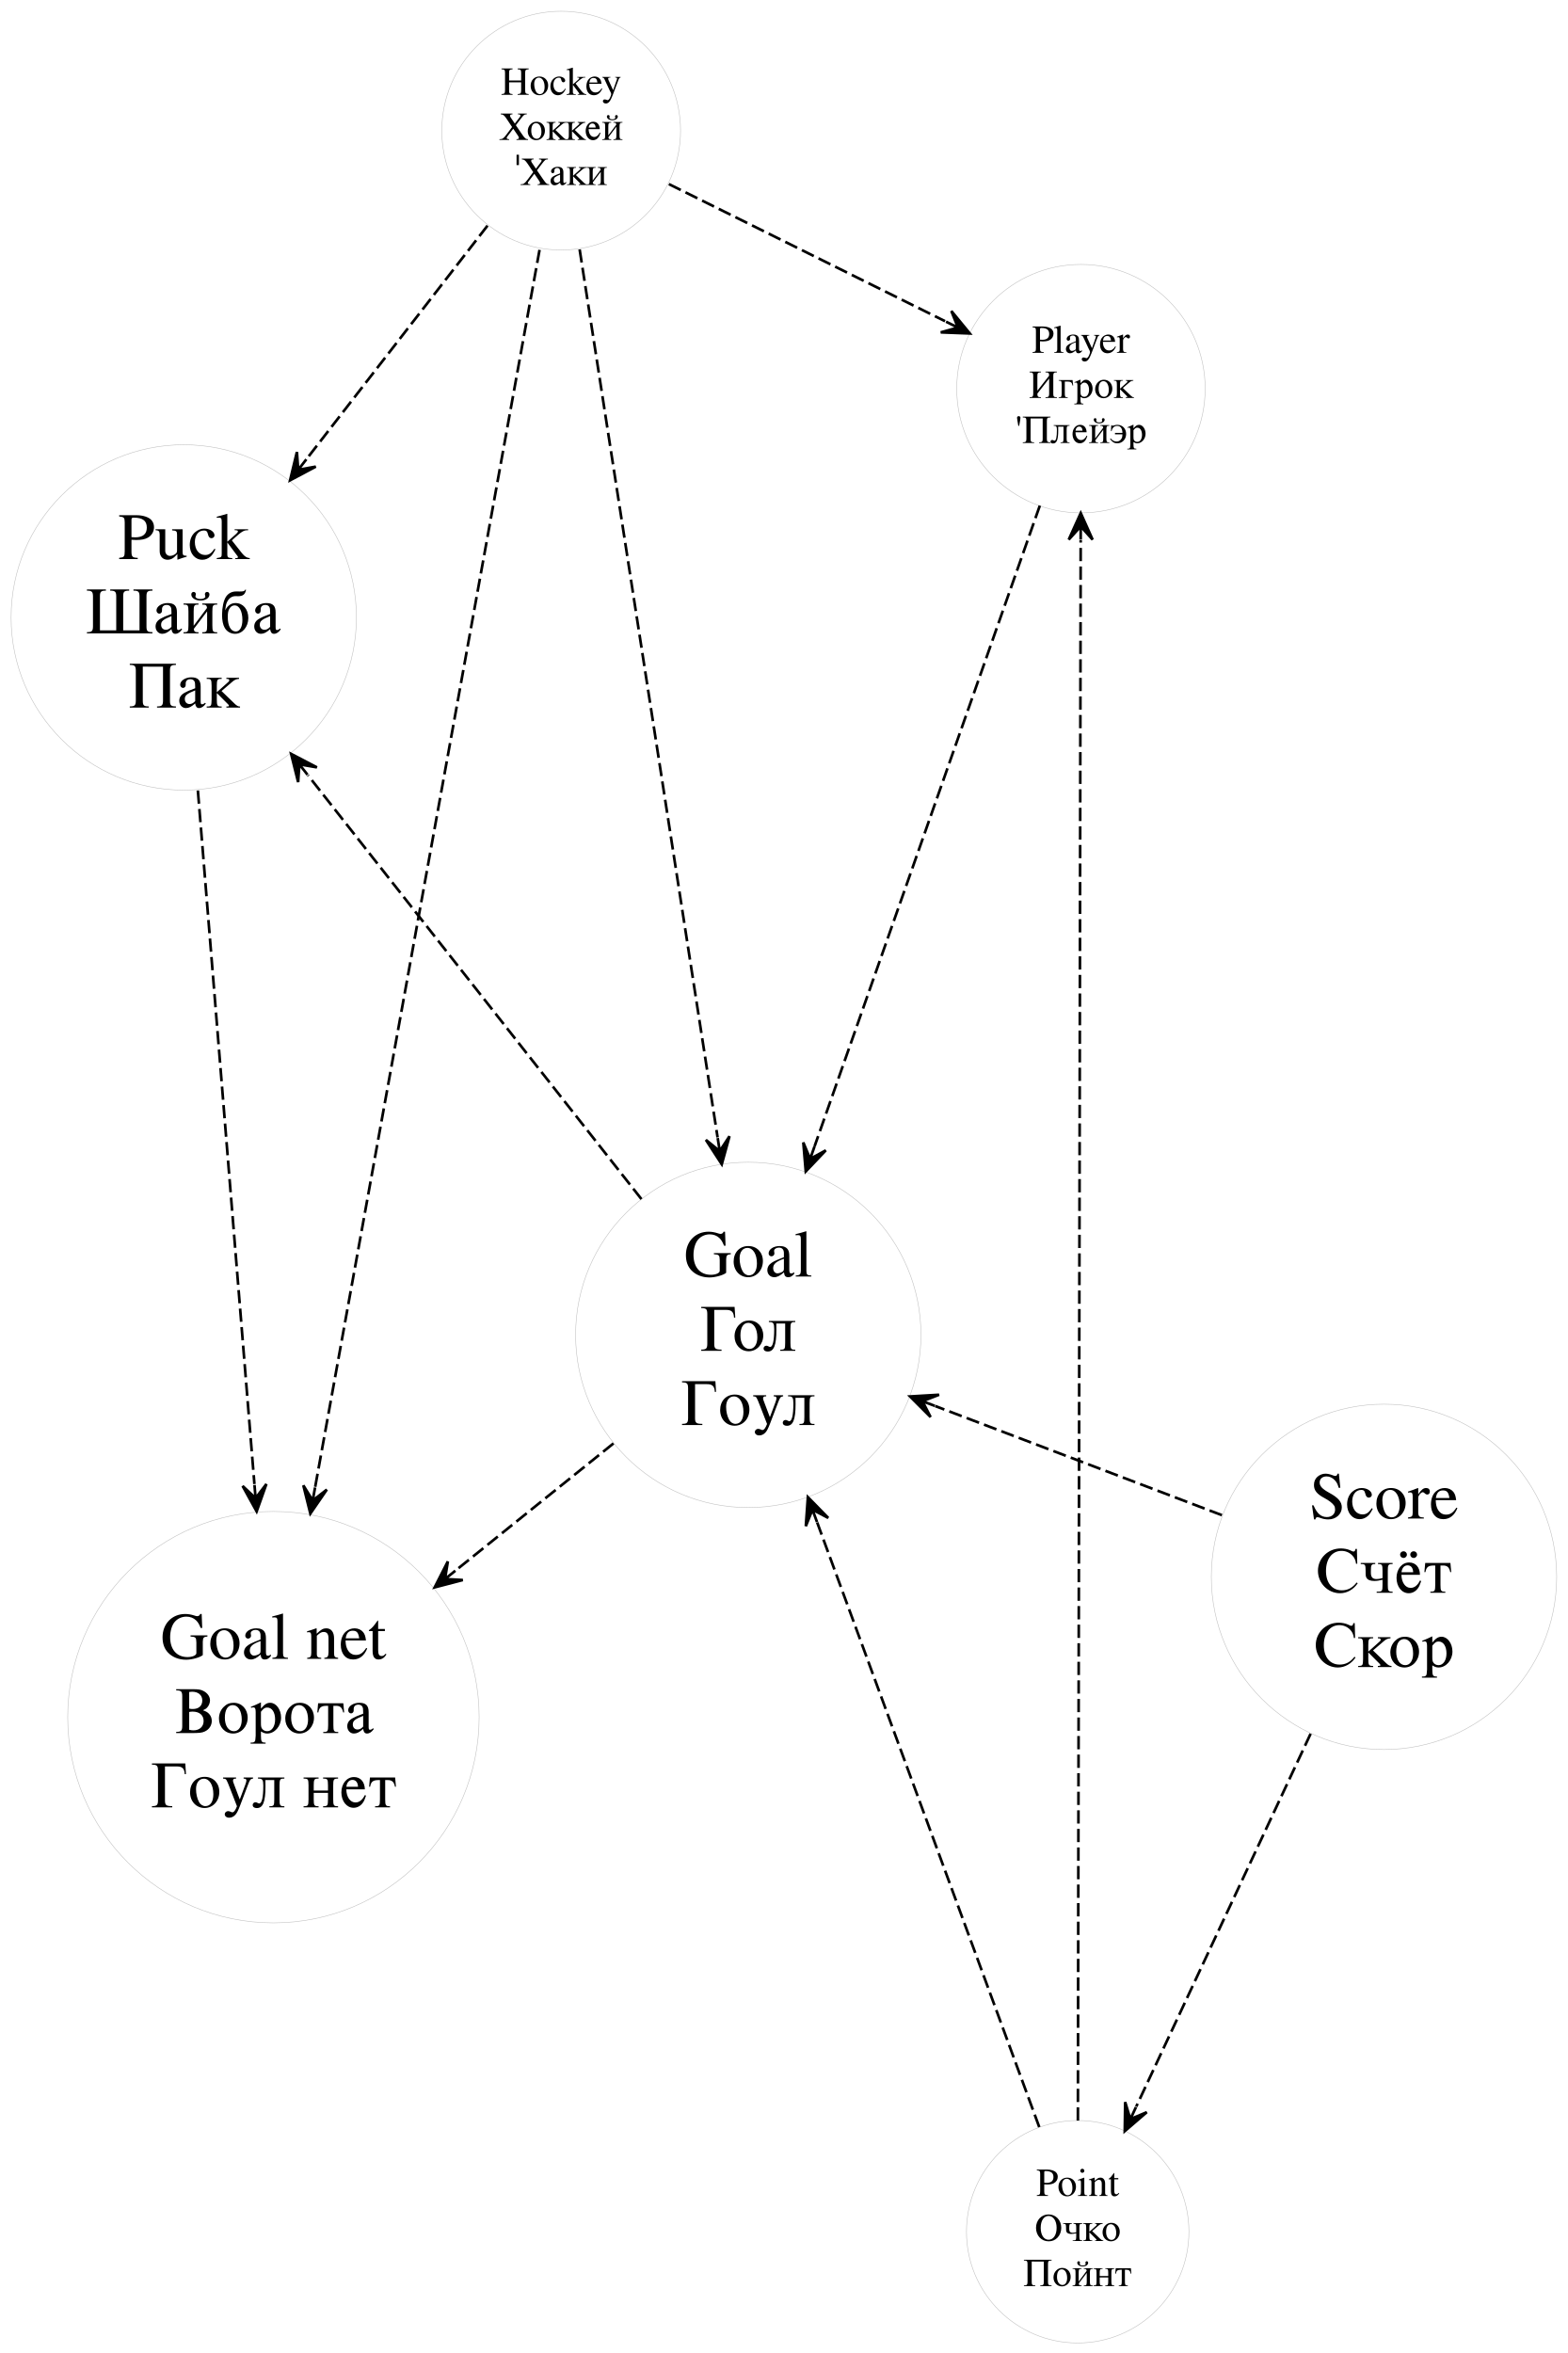
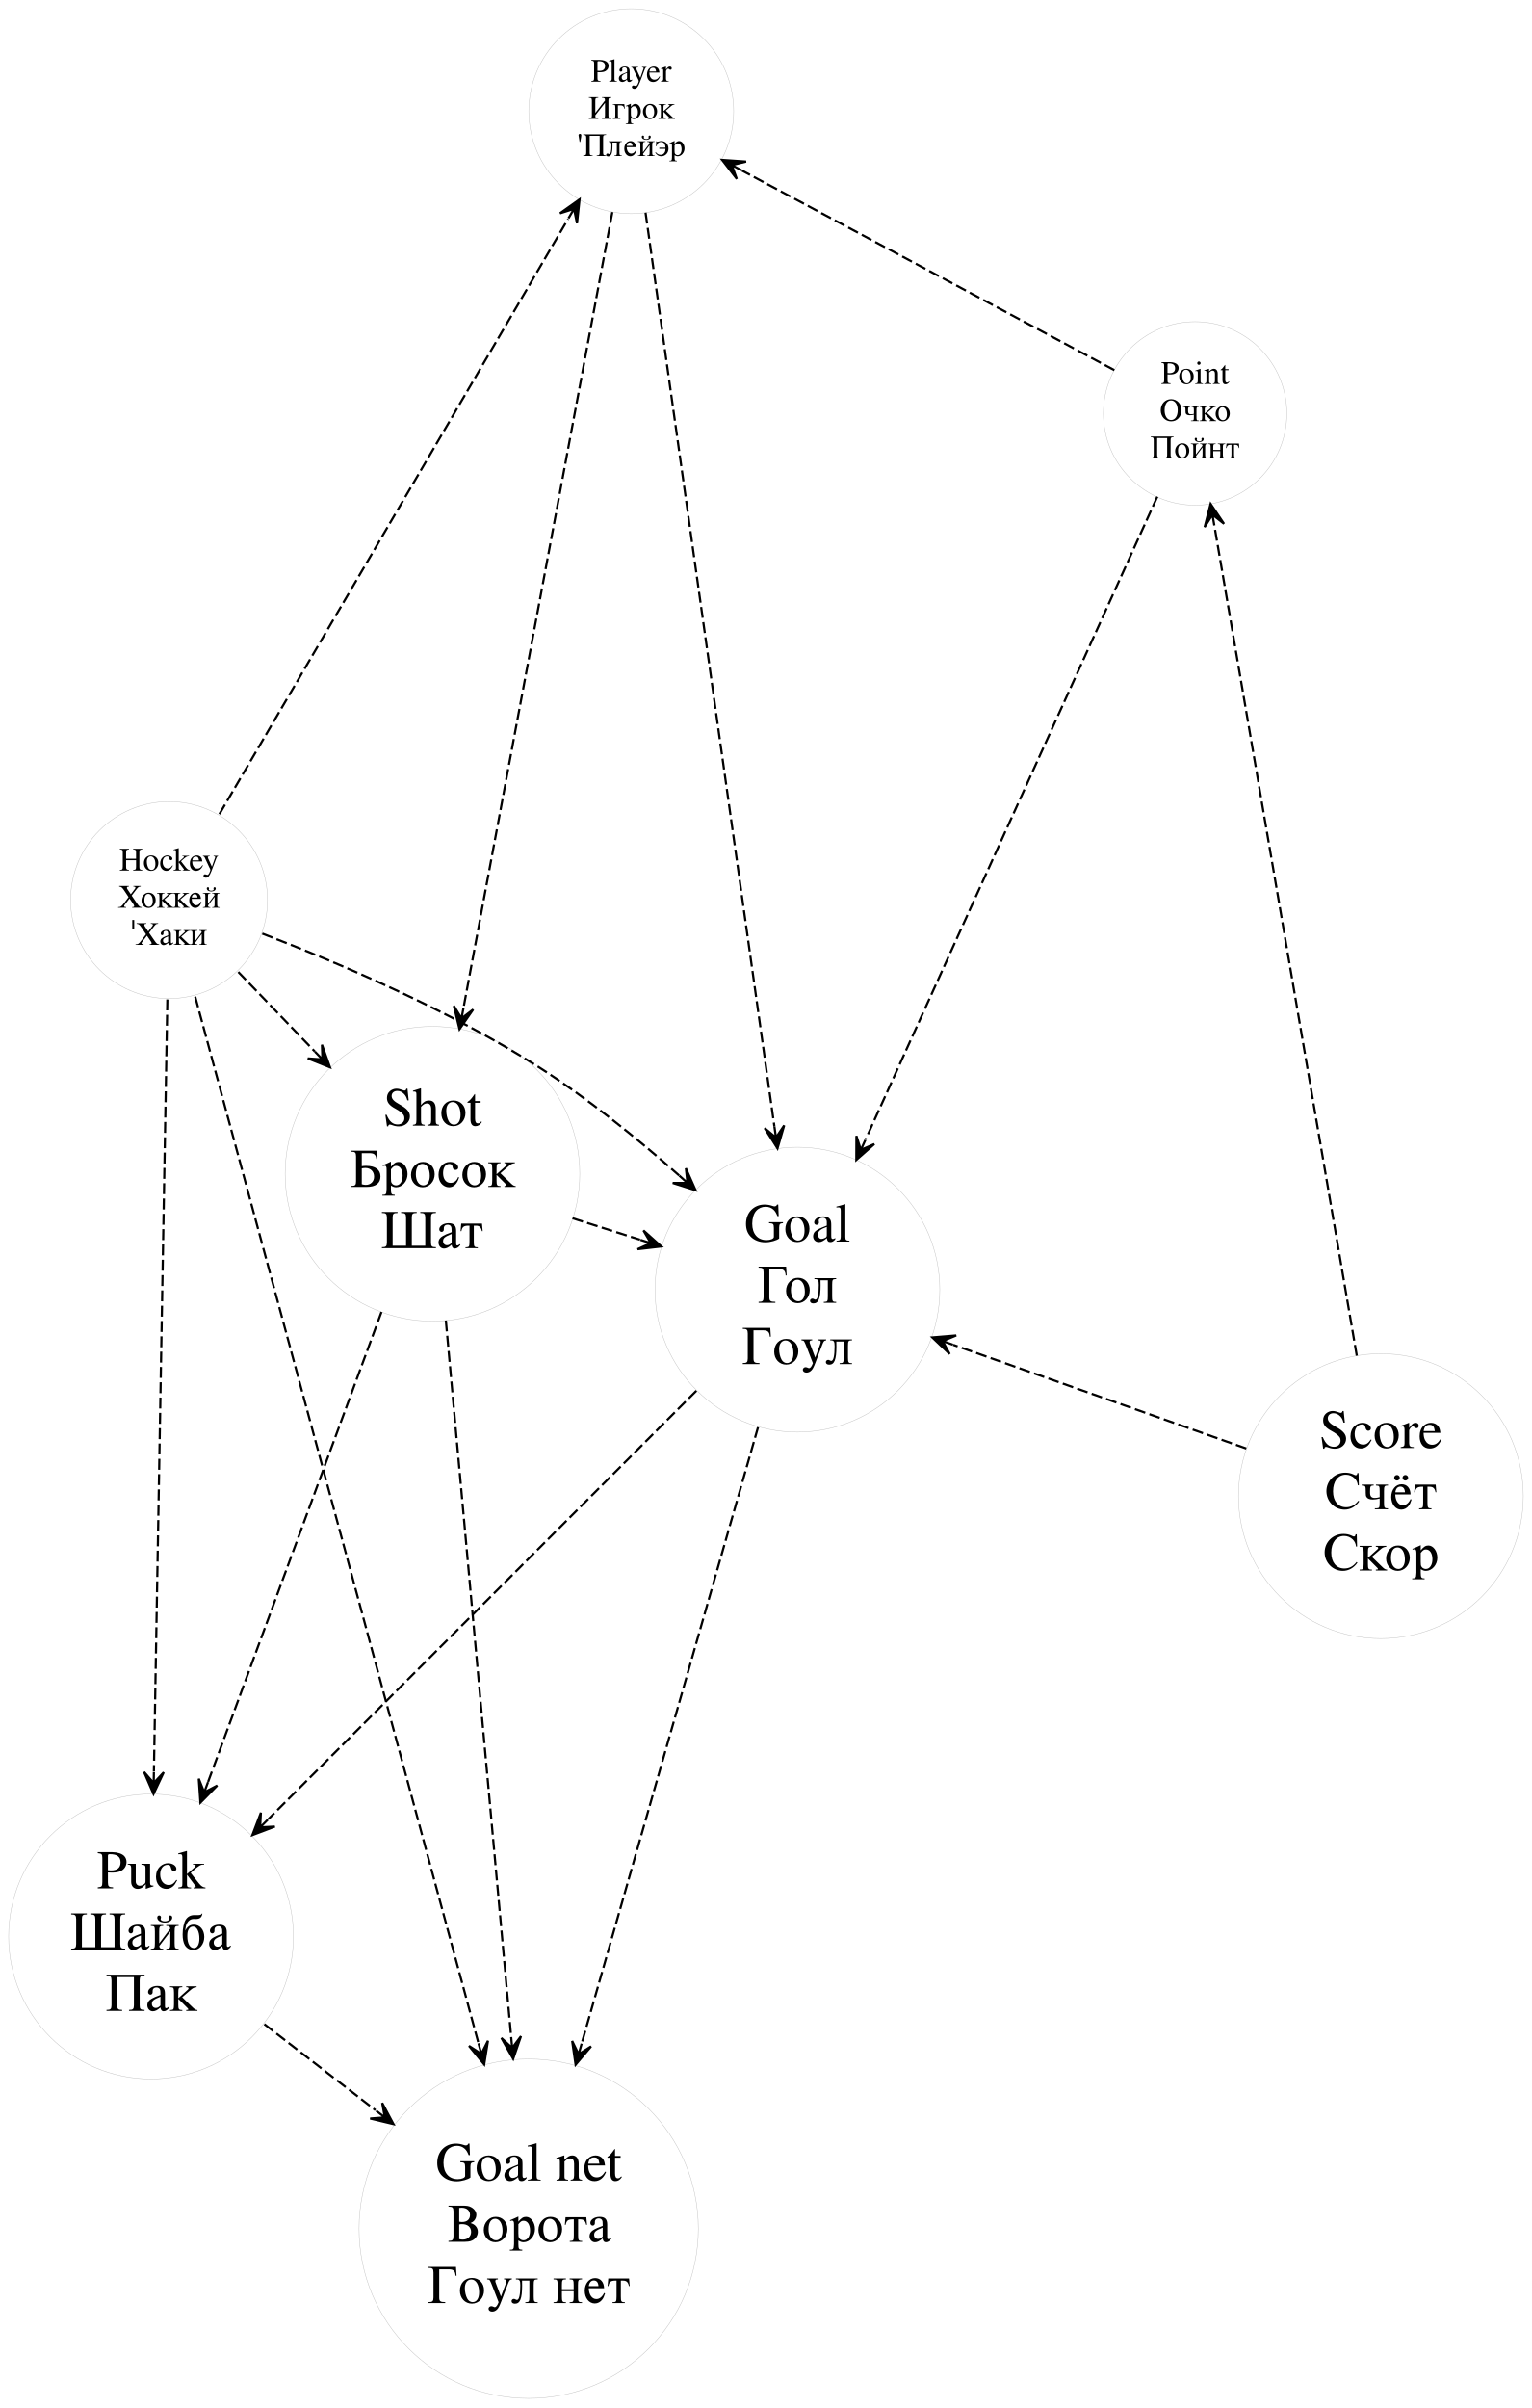
- <svg xmlns="http://www.w3.org/2000/svg" xmlns:xlink="http://www.w3.org/1999/xlink" width="591pt" height="887pt" viewBox="0.00 0.00 590.67 887.21">
-   <g id="graph0" class="graph" transform="scale(1 1) rotate(0) translate(4 883.2077)">
+ <svg xmlns="http://www.w3.org/2000/svg" xmlns:xlink="http://www.w3.org/1999/xlink" width="700pt" height="1100pt" viewBox="0.00 0.00 700.41 1100.32">
+   <g id="graph0" class="graph" transform="scale(1 1) rotate(0) translate(4 1096.317)">
    <g id="node1" class="node root has-pronunciation">
      <g id="a_node1">
        <a xlink:href="javascript:history.back()" xlink:title="Гол" target="_top">
-           <ellipse fill="none" stroke="#c0c0c0" stroke-width=".2" cx="277.915" cy="-379.881" rx="65.108" ry="65.108" />
-           <text text-anchor="middle" x="277.915" y="-401.881" font-family="Times,serif" font-size="25.00" fill="#000000">Goal</text>
-           <text text-anchor="middle" x="277.915" y="-373.881" font-family="Times,serif" font-size="25.00" fill="#000000">Гол</text>
-           <text text-anchor="middle" x="277.915" y="-345.881" font-family="Times,serif" font-size="25.00" fill="#000000">Гoул</text>
+           <ellipse fill="none" stroke="#c0c0c0" stroke-width=".2" cx="360.585" cy="-506.995" rx="65.108" ry="65.108" />
+           <text text-anchor="middle" x="360.585" y="-528.995" font-family="Times,serif" font-size="25.00" fill="#000000">Goal</text>
+           <text text-anchor="middle" x="360.585" y="-500.995" font-family="Times,serif" font-size="25.00" fill="#000000">Гол</text>
+           <text text-anchor="middle" x="360.585" y="-472.995" font-family="Times,serif" font-size="25.00" fill="#000000">Гoул</text>
        </a>
      </g>
    </g>
-     <g id="node6" class="node has-pronunciation">
-       <g id="a_node6">
+     <g id="node7" class="node has-pronunciation">
+       <g id="a_node7">
        <a xlink:href="../puck.html" xlink:title="Шайба" target="_top">
-           <ellipse fill="none" stroke="#c0c0c0" stroke-width=".2" cx="65.054" cy="-650.399" rx="65.108" ry="65.108" />
-           <text text-anchor="middle" x="65.054" y="-672.399" font-family="Times,serif" font-size="25.00" fill="#000000">Puck</text>
-           <text text-anchor="middle" x="65.054" y="-644.399" font-family="Times,serif" font-size="25.00" fill="#000000">Шайба</text>
-           <text text-anchor="middle" x="65.054" y="-616.399" font-family="Times,serif" font-size="25.00" fill="#000000">Пак</text>
+           <ellipse fill="none" stroke="#c0c0c0" stroke-width=".2" cx="65.054" cy="-211.338" rx="65.108" ry="65.108" />
+           <text text-anchor="middle" x="65.054" y="-233.338" font-family="Times,serif" font-size="25.00" fill="#000000">Puck</text>
+           <text text-anchor="middle" x="65.054" y="-205.338" font-family="Times,serif" font-size="25.00" fill="#000000">Шайба</text>
+           <text text-anchor="middle" x="65.054" y="-177.338" font-family="Times,serif" font-size="25.00" fill="#000000">Пак</text>
+         </a>
+       </g>
+     </g>
+     <g id="edge16" class="edge">
+       <path fill="none" stroke="#000000" stroke-dasharray="5,2" d="M314.409,-460.799C261.429,-407.797 174.681,-321.012 118.736,-265.043" />
+       <polygon fill="#000000" stroke="#000000" points="111.393,-257.697 121.645,-261.588 114.928,-261.233 118.463,-264.769 118.463,-264.769 118.463,-264.769 114.928,-261.233 115.28,-267.951 111.393,-257.697 111.393,-257.697" />
+     </g>
+     <g id="node8" class="node has-pronunciation">
+       <g id="a_node8">
+         <a xlink:href="../goal-net.html" xlink:title="Ворота" target="_top">
+           <ellipse fill="none" stroke="#c0c0c0" stroke-width=".2" cx="237.717" cy="-77.782" rx="77.564" ry="77.564" />
+           <text text-anchor="middle" x="237.717" y="-99.782" font-family="Times,serif" font-size="25.00" fill="#000000">Goal net</text>
+           <text text-anchor="middle" x="237.717" y="-71.782" font-family="Times,serif" font-size="25.00" fill="#000000">Ворота</text>
+           <text text-anchor="middle" x="237.717" y="-43.782" font-family="Times,serif" font-size="25.00" fill="#000000">Гoул нет</text>
+         </a>
+       </g>
+     </g>
+     <g id="edge17" class="edge">
+       <path fill="none" stroke="#000000" stroke-dasharray="5,2" d="M342.588,-444.124C321.269,-369.651 285.662,-245.265 261.937,-162.387" />
+       <polygon fill="#000000" stroke="#000000" points="259.176,-152.744 266.255,-161.119 260.552,-157.551 261.928,-162.358 261.928,-162.358 261.928,-162.358 260.552,-157.551 257.602,-163.596 259.176,-152.744 259.176,-152.744" />
+     </g>
+     <g id="node2" class="node has-pronunciation">
+       <g id="a_node2">
+         <a xlink:href="../score.html" xlink:title="Счёт" target="_top">
+           <ellipse fill="none" stroke="#c0c0c0" stroke-width=".2" cx="627.358" cy="-412.63" rx="65.108" ry="65.108" />
+           <text text-anchor="middle" x="627.358" y="-434.63" font-family="Times,serif" font-size="25.00" fill="#000000">Score</text>
+           <text text-anchor="middle" x="627.358" y="-406.63" font-family="Times,serif" font-size="25.00" fill="#000000">Счёт</text>
+           <text text-anchor="middle" x="627.358" y="-378.63" font-family="Times,serif" font-size="25.00" fill="#000000">Скор</text>
        </a>
      </g>
    </g>
    <g id="edge11" class="edge">
-       <path fill="none" stroke="#000000" stroke-dasharray="5,2" d="M237.627,-431.082C201.851,-476.548 149.554,-543.01 111.917,-590.842" />
-       <polygon fill="#000000" stroke="#000000" points="105.538,-598.948 108.186,-588.307 108.63,-595.019 111.722,-591.09 111.722,-591.09 111.722,-591.09 108.63,-595.019 115.259,-593.872 105.538,-598.948 105.538,-598.948" />
-     </g>
-     <g id="node7" class="node has-pronunciation">
-       <g id="a_node7">
-         <a xlink:href="../goal-net.html" xlink:title="Ворота" target="_top">
-           <ellipse fill="none" stroke="#c0c0c0" stroke-width=".2" cx="98.863" cy="-235.743" rx="77.564" ry="77.564" />
-           <text text-anchor="middle" x="98.863" y="-257.743" font-family="Times,serif" font-size="25.00" fill="#000000">Goal net</text>
-           <text text-anchor="middle" x="98.863" y="-229.743" font-family="Times,serif" font-size="25.00" fill="#000000">Ворота</text>
-           <text text-anchor="middle" x="98.863" y="-201.743" font-family="Times,serif" font-size="25.00" fill="#000000">Гoул нет</text>
-         </a>
-       </g>
-     </g>
-     <g id="edge12" class="edge">
-       <path fill="none" stroke="#000000" stroke-dasharray="5,2" d="M227.085,-338.963C208.556,-324.047 187.289,-306.927 167.471,-290.973" />
-       <polygon fill="#000000" stroke="#000000" points="159.665,-284.69 170.277,-287.455 163.56,-287.825 167.455,-290.96 167.455,-290.96 167.455,-290.96 163.56,-287.825 164.633,-294.466 159.665,-284.69 159.665,-284.69" />
-     </g>
-     <g id="node2" class="node has-pronunciation">
-       <g id="a_node2">
-         <a xlink:href="../score.html" xlink:title="Счёт" target="_top">
-           <ellipse fill="none" stroke="#c0c0c0" stroke-width=".2" cx="517.619" cy="-288.645" rx="65.108" ry="65.108" />
-           <text text-anchor="middle" x="517.619" y="-310.645" font-family="Times,serif" font-size="25.00" fill="#000000">Score</text>
-           <text text-anchor="middle" x="517.619" y="-282.645" font-family="Times,serif" font-size="25.00" fill="#000000">Счёт</text>
-           <text text-anchor="middle" x="517.619" y="-254.645" font-family="Times,serif" font-size="25.00" fill="#000000">Скор</text>
-         </a>
-       </g>
-     </g>
-     <g id="edge7" class="edge">
-       <path fill="none" stroke="#000000" stroke-dasharray="5,2" d="M456.511,-311.904C423.546,-324.451 382.705,-339.996 348.401,-353.053" />
-       <polygon fill="#000000" stroke="#000000" points="338.911,-356.665 346.656,-348.902 343.584,-354.886 348.257,-353.108 348.257,-353.108 348.257,-353.108 343.584,-354.886 349.858,-357.313 338.911,-356.665 338.911,-356.665" />
+       <path fill="none" stroke="#000000" stroke-dasharray="5,2" d="M565.82,-434.398C525.848,-448.537 473.607,-467.016 431.835,-481.792" />
+       <polygon fill="#000000" stroke="#000000" points="422.275,-485.174 430.202,-477.596 426.989,-483.506 431.703,-481.839 431.703,-481.839 431.703,-481.839 426.989,-483.506 433.204,-486.081 422.275,-485.174 422.275,-485.174" />
    </g>
    <g id="node3" class="node has-pronunciation">
      <g id="a_node3">
        <a xlink:href="../point.html" xlink:title="Очко" target="_top">
-           <ellipse fill="none" stroke="#c0c0c0" stroke-width=".2" cx="402.128" cy="-41.719" rx="41.94" ry="41.94" />
-           <text text-anchor="middle" x="402.128" y="-55.219" font-family="Times,serif" font-size="15.00" fill="#000000">Point</text>
-           <text text-anchor="middle" x="402.128" y="-38.219" font-family="Times,serif" font-size="15.00" fill="#000000">Очко</text>
-           <text text-anchor="middle" x="402.128" y="-21.219" font-family="Times,serif" font-size="15.00" fill="#000000">Пойнт</text>
+           <ellipse fill="none" stroke="#c0c0c0" stroke-width=".2" cx="542.419" cy="-907.504" rx="41.94" ry="41.94" />
+           <text text-anchor="middle" x="542.419" y="-921.004" font-family="Times,serif" font-size="15.00" fill="#000000">Point</text>
+           <text text-anchor="middle" x="542.419" y="-904.004" font-family="Times,serif" font-size="15.00" fill="#000000">Очко</text>
+           <text text-anchor="middle" x="542.419" y="-887.004" font-family="Times,serif" font-size="15.00" fill="#000000">Пойнт</text>
        </a>
      </g>
    </g>
    <g id="edge1" class="edge">
-       <path fill="none" stroke="#000000" stroke-dasharray="5,2" d="M489.956,-229.5C469.816,-186.44 442.902,-128.897 424.199,-88.907" />
-       <polygon fill="#000000" stroke="#000000" points="419.866,-79.644 428.179,-86.796 421.985,-84.174 424.103,-88.703 424.103,-88.703 424.103,-88.703 421.985,-84.174 420.027,-90.609 419.866,-79.644 419.866,-79.644" />
+       <path fill="none" stroke="#000000" stroke-dasharray="5,2" d="M616.341,-476.819C599.29,-576.162 566.85,-765.162 551.242,-856.101" />
+       <polygon fill="#000000" stroke="#000000" points="549.514,-866.168 546.77,-855.551 550.36,-861.24 551.206,-856.312 551.206,-856.312 551.206,-856.312 550.36,-861.24 555.641,-857.073 549.514,-866.168 549.514,-866.168" />
    </g>
-     <g id="edge8" class="edge">
-       <path fill="none" stroke="#000000" stroke-dasharray="5,2" d="M387.636,-81.173C367.13,-136.999 329.316,-239.945 303.89,-309.166" />
-       <polygon fill="#000000" stroke="#000000" points="300.387,-318.702 299.611,-307.763 302.111,-314.008 303.835,-309.315 303.835,-309.315 303.835,-309.315 302.111,-314.008 308.059,-310.866 300.387,-318.702 300.387,-318.702" />
+     <g id="edge12" class="edge">
+       <path fill="none" stroke="#000000" stroke-dasharray="5,2" d="M525.149,-869.464C494.516,-801.992 430.275,-660.495 391.743,-575.623" />
+       <polygon fill="#000000" stroke="#000000" points="387.521,-566.323 395.752,-573.569 389.588,-570.876 391.655,-575.429 391.655,-575.429 391.655,-575.429 389.588,-570.876 387.557,-577.289 387.521,-566.323 387.521,-566.323" />
    </g>
    <g id="node4" class="node has-pronunciation">
      <g id="a_node4">
        <a xlink:href="../player.html" xlink:title="Игрок" target="_top">
-           <ellipse fill="none" stroke="#c0c0c0" stroke-width=".2" cx="403.353" cy="-736.664" rx="46.839" ry="46.839" />
-           <text text-anchor="middle" x="403.353" y="-750.164" font-family="Times,serif" font-size="15.00" fill="#000000">Player</text>
-           <text text-anchor="middle" x="403.353" y="-733.164" font-family="Times,serif" font-size="15.00" fill="#000000">Игрок</text>
-           <text text-anchor="middle" x="403.353" y="-716.164" font-family="Times,serif" font-size="15.00" fill="#000000">'Плейэр</text>
+           <ellipse fill="none" stroke="#c0c0c0" stroke-width=".2" cx="284.612" cy="-1045.648" rx="46.839" ry="46.839" />
+           <text text-anchor="middle" x="284.612" y="-1059.148" font-family="Times,serif" font-size="15.00" fill="#000000">Player</text>
+           <text text-anchor="middle" x="284.612" y="-1042.148" font-family="Times,serif" font-size="15.00" fill="#000000">Игрок</text>
+           <text text-anchor="middle" x="284.612" y="-1025.148" font-family="Times,serif" font-size="15.00" fill="#000000">'Плейэр</text>
        </a>
      </g>
    </g>
    <g id="edge2" class="edge">
-       <path fill="none" stroke="#000000" stroke-dasharray="5,2" d="M402.202,-83.626C402.412,-202.746 403.013,-543.462 403.253,-679.527" />
-       <polygon fill="#000000" stroke="#000000" points="403.271,-689.737 398.753,-679.745 403.262,-684.737 403.253,-679.737 403.253,-679.737 403.253,-679.737 403.262,-684.737 407.753,-679.729 403.271,-689.737 403.271,-689.737" />
+       <path fill="none" stroke="#000000" stroke-dasharray="5,2" d="M505.482,-927.297C460.786,-951.246 385.31,-991.689 335.222,-1018.529" />
+       <polygon fill="#000000" stroke="#000000" points="326.178,-1023.375 332.867,-1014.685 330.586,-1021.013 334.993,-1018.651 334.993,-1018.651 334.993,-1018.651 330.586,-1021.013 337.118,-1022.618 326.178,-1023.375 326.178,-1023.375" />
    </g>
-     <g id="edge9" class="edge">
-       <path fill="none" stroke="#000000" stroke-dasharray="5,2" d="M387.846,-692.558C366.611,-632.159 328.238,-523.015 302.915,-450.99" />
-       <polygon fill="#000000" stroke="#000000" points="299.586,-441.521 307.148,-449.462 301.245,-446.238 302.903,-450.955 302.903,-450.955 302.903,-450.955 301.245,-446.238 298.658,-452.448 299.586,-441.521 299.586,-441.521" />
+     <g id="edge13" class="edge">
+       <path fill="none" stroke="#000000" stroke-dasharray="5,2" d="M291.155,-999.256C304.327,-905.868 334.14,-694.495 350.076,-581.507" />
+       <polygon fill="#000000" stroke="#000000" points="351.48,-571.552 354.539,-582.082 350.782,-576.503 350.083,-581.454 350.083,-581.454 350.083,-581.454 350.782,-576.503 345.627,-580.826 351.48,-571.552 351.48,-571.552" />
    </g>
    <g id="node5" class="node has-pronunciation">
      <g id="a_node5">
-         <a xlink:href="../hockey.html" xlink:title="Хоккей" target="_top">
-           <ellipse fill="none" stroke="#c0c0c0" stroke-width=".2" cx="207.364" cy="-833.953" rx="45.011" ry="45.011" />
-           <text text-anchor="middle" x="207.364" y="-847.453" font-family="Times,serif" font-size="15.00" fill="#000000">Hockey</text>
-           <text text-anchor="middle" x="207.364" y="-830.453" font-family="Times,serif" font-size="15.00" fill="#000000">Хоккей</text>
-           <text text-anchor="middle" x="207.364" y="-813.453" font-family="Times,serif" font-size="15.00" fill="#000000">ˈХаки</text>
+         <a xlink:href="../shot.html" xlink:title="Бросок" target="_top">
+           <ellipse fill="none" stroke="#c0c0c0" stroke-width=".2" cx="193.727" cy="-559.963" rx="67.351" ry="67.351" />
+           <text text-anchor="middle" x="193.727" y="-581.963" font-family="Times,serif" font-size="25.00" fill="#000000">Shot</text>
+           <text text-anchor="middle" x="193.727" y="-553.963" font-family="Times,serif" font-size="25.00" fill="#000000">Бросок</text>
+           <text text-anchor="middle" x="193.727" y="-525.963" font-family="Times,serif" font-size="25.00" fill="#000000">Шат</text>
        </a>
      </g>
    </g>
-     <g id="edge10" class="edge">
-       <path fill="none" stroke="#000000" stroke-dasharray="5,2" d="M214.322,-789.172C226.447,-711.133 251.564,-549.477 266.345,-454.345" />
-       <polygon fill="#000000" stroke="#000000" points="267.918,-444.218 270.83,-454.791 267.151,-449.159 266.383,-454.1 266.383,-454.1 266.383,-454.1 267.151,-449.159 261.937,-453.409 267.918,-444.218 267.918,-444.218" />
+     <g id="edge3" class="edge">
+       <path fill="none" stroke="#000000" stroke-dasharray="5,2" d="M275.98,-999.518C260.307,-915.761 227.031,-737.938 207.956,-635.999" />
+       <polygon fill="#000000" stroke="#000000" points="206.099,-626.073 212.361,-635.075 207.018,-630.988 207.938,-635.903 207.938,-635.903 207.938,-635.903 207.018,-630.988 203.515,-636.731 206.099,-626.073 206.099,-626.073" />
    </g>
-     <g id="edge3" class="edge">
-       <path fill="none" stroke="#000000" stroke-dasharray="5,2" d="M247.973,-813.795C278.179,-798.8 319.618,-778.23 352.104,-762.104" />
-       <polygon fill="#000000" stroke="#000000" points="361.444,-757.468 354.488,-765.945 356.965,-759.691 352.487,-761.914 352.487,-761.914 352.487,-761.914 356.965,-759.691 350.486,-757.884 361.444,-757.468 361.444,-757.468" />
+     <g id="edge14" class="edge">
+       <path fill="none" stroke="#000000" stroke-dasharray="5,2" d="M257.762,-539.636C267.861,-536.43 278.361,-533.097 288.625,-529.839" />
+       <polygon fill="#000000" stroke="#000000" points="298.372,-526.744 290.202,-534.059 293.606,-528.257 288.841,-529.77 288.841,-529.77 288.841,-529.77 293.606,-528.257 287.479,-525.481 298.372,-526.744 298.372,-526.744" />
    </g>
    <g id="edge4" class="edge">
-       <path fill="none" stroke="#000000" stroke-dasharray="5,2" d="M179.587,-798.126C160.216,-773.14 133.908,-739.208 111.391,-710.165" />
-       <polygon fill="#000000" stroke="#000000" points="105.149,-702.115 114.833,-707.261 108.213,-706.067 111.277,-710.018 111.277,-710.018 111.277,-710.018 108.213,-706.067 107.72,-712.775 105.149,-702.115 105.149,-702.115" />
+       <path fill="none" stroke="#000000" stroke-dasharray="5,2" d="M170.426,-496.83C148.072,-436.266 114.376,-344.97 91.136,-282.005" />
+       <polygon fill="#000000" stroke="#000000" points="87.643,-272.54 95.327,-280.363 89.374,-277.231 91.105,-281.921 91.105,-281.921 91.105,-281.921 89.374,-277.231 86.884,-283.479 87.643,-272.54 87.643,-272.54" />
    </g>
    <g id="edge5" class="edge">
-       <path fill="none" stroke="#000000" stroke-dasharray="5,2" d="M199.209,-788.99C181.245,-689.947 138,-451.522 114.575,-322.372" />
-       <polygon fill="#000000" stroke="#000000" points="112.786,-312.505 118.998,-321.541 113.678,-317.425 114.57,-322.344 114.57,-322.344 114.57,-322.344 113.678,-317.425 110.143,-323.147 112.786,-312.505 112.786,-312.505" />
+       <path fill="none" stroke="#000000" stroke-dasharray="5,2" d="M199.844,-492.918C207.634,-407.53 221.114,-259.773 229.714,-165.506" />
+       <polygon fill="#000000" stroke="#000000" points="230.634,-155.42 234.207,-165.787 230.18,-160.399 229.726,-165.379 229.726,-165.379 229.726,-165.379 230.18,-160.399 225.244,-164.97 230.634,-155.42 230.634,-155.42" />
+     </g>
+     <g id="node6" class="node has-pronunciation">
+       <g id="a_node6">
+         <a xlink:href="../hockey.html" xlink:title="Хоккей" target="_top">
+           <ellipse fill="none" stroke="#c0c0c0" stroke-width=".2" cx="73.297" cy="-685.078" rx="45.011" ry="45.011" />
+           <text text-anchor="middle" x="73.297" y="-698.578" font-family="Times,serif" font-size="15.00" fill="#000000">Hockey</text>
+           <text text-anchor="middle" x="73.297" y="-681.578" font-family="Times,serif" font-size="15.00" fill="#000000">Хоккей</text>
+           <text text-anchor="middle" x="73.297" y="-664.578" font-family="Times,serif" font-size="15.00" fill="#000000">ˈХаки</text>
+         </a>
+       </g>
+     </g>
+     <g id="edge15" class="edge">
+       <path fill="none" stroke="#000000" stroke-dasharray="5,2" d="M115.924,-669.761C151.115,-656.211 201.656,-634.624 242.055,-608.896 264.486,-594.611 287.111,-576.332 306.496,-559.209" />
+       <polygon fill="#000000" stroke="#000000" points="314.036,-552.463 309.584,-562.484 310.31,-555.797 306.584,-559.13 306.584,-559.13 306.584,-559.13 310.31,-555.797 303.583,-555.777 314.036,-552.463 314.036,-552.463" />
+     </g>
+     <g id="edge7" class="edge">
+       <path fill="none" stroke="#000000" stroke-dasharray="5,2" d="M96.314,-724.352C135.09,-790.516 213.346,-924.046 255.742,-996.386" />
+       <polygon fill="#000000" stroke="#000000" points="260.978,-1005.322 252.04,-998.97 258.45,-1001.008 255.922,-996.694 255.922,-996.694 255.922,-996.694 258.45,-1001.008 259.805,-994.419 260.978,-1005.322 260.978,-1005.322" />
    </g>
    <g id="edge6" class="edge">
-       <path fill="none" stroke="#000000" stroke-dasharray="5,2" d="M70.374,-585.153C76.122,-514.651 85.314,-401.915 91.696,-323.642" />
-       <polygon fill="#000000" stroke="#000000" points="92.538,-313.314 96.211,-323.647 92.132,-318.298 91.725,-323.281 91.725,-323.281 91.725,-323.281 92.132,-318.298 87.24,-322.915 92.538,-313.314 92.538,-313.314" />
+       <path fill="none" stroke="#000000" stroke-dasharray="5,2" d="M104.939,-652.206C115.658,-641.069 127.95,-628.299 139.902,-615.882" />
+       <polygon fill="#000000" stroke="#000000" points="146.886,-608.627 143.193,-618.952 143.418,-612.229 139.951,-615.832 139.951,-615.832 139.951,-615.832 143.418,-612.229 136.709,-612.711 146.886,-608.627 146.886,-608.627" />
+     </g>
+     <g id="edge8" class="edge">
+       <path fill="none" stroke="#000000" stroke-dasharray="5,2" d="M72.507,-639.654C71.088,-558.125 68.097,-386.218 66.366,-286.761" />
+       <polygon fill="#000000" stroke="#000000" points="66.187,-276.481 70.861,-286.401 66.274,-281.481 66.362,-286.48 66.362,-286.48 66.362,-286.48 66.274,-281.481 61.862,-286.558 66.187,-276.481 66.187,-276.481" />
+     </g>
+     <g id="edge9" class="edge">
+       <path fill="none" stroke="#000000" stroke-dasharray="5,2" d="M85.255,-640.914C112.425,-540.559 179.195,-293.94 214.679,-162.874" />
+       <polygon fill="#000000" stroke="#000000" points="217.388,-152.871 219.118,-163.699 216.081,-157.697 214.774,-162.523 214.774,-162.523 214.774,-162.523 216.081,-157.697 210.431,-161.347 217.388,-152.871 217.388,-152.871" />
+     </g>
+     <g id="edge10" class="edge">
+       <path fill="none" stroke="#000000" stroke-dasharray="5,2" d="M116.859,-171.267C132.822,-158.919 150.671,-145.113 167.649,-131.98" />
+       <polygon fill="#000000" stroke="#000000" points="175.902,-125.596 170.745,-135.274 171.947,-128.655 167.992,-131.715 167.992,-131.715 167.992,-131.715 171.947,-128.655 165.239,-128.155 175.902,-125.596 175.902,-125.596" />
    </g>
  </g>
</svg>
